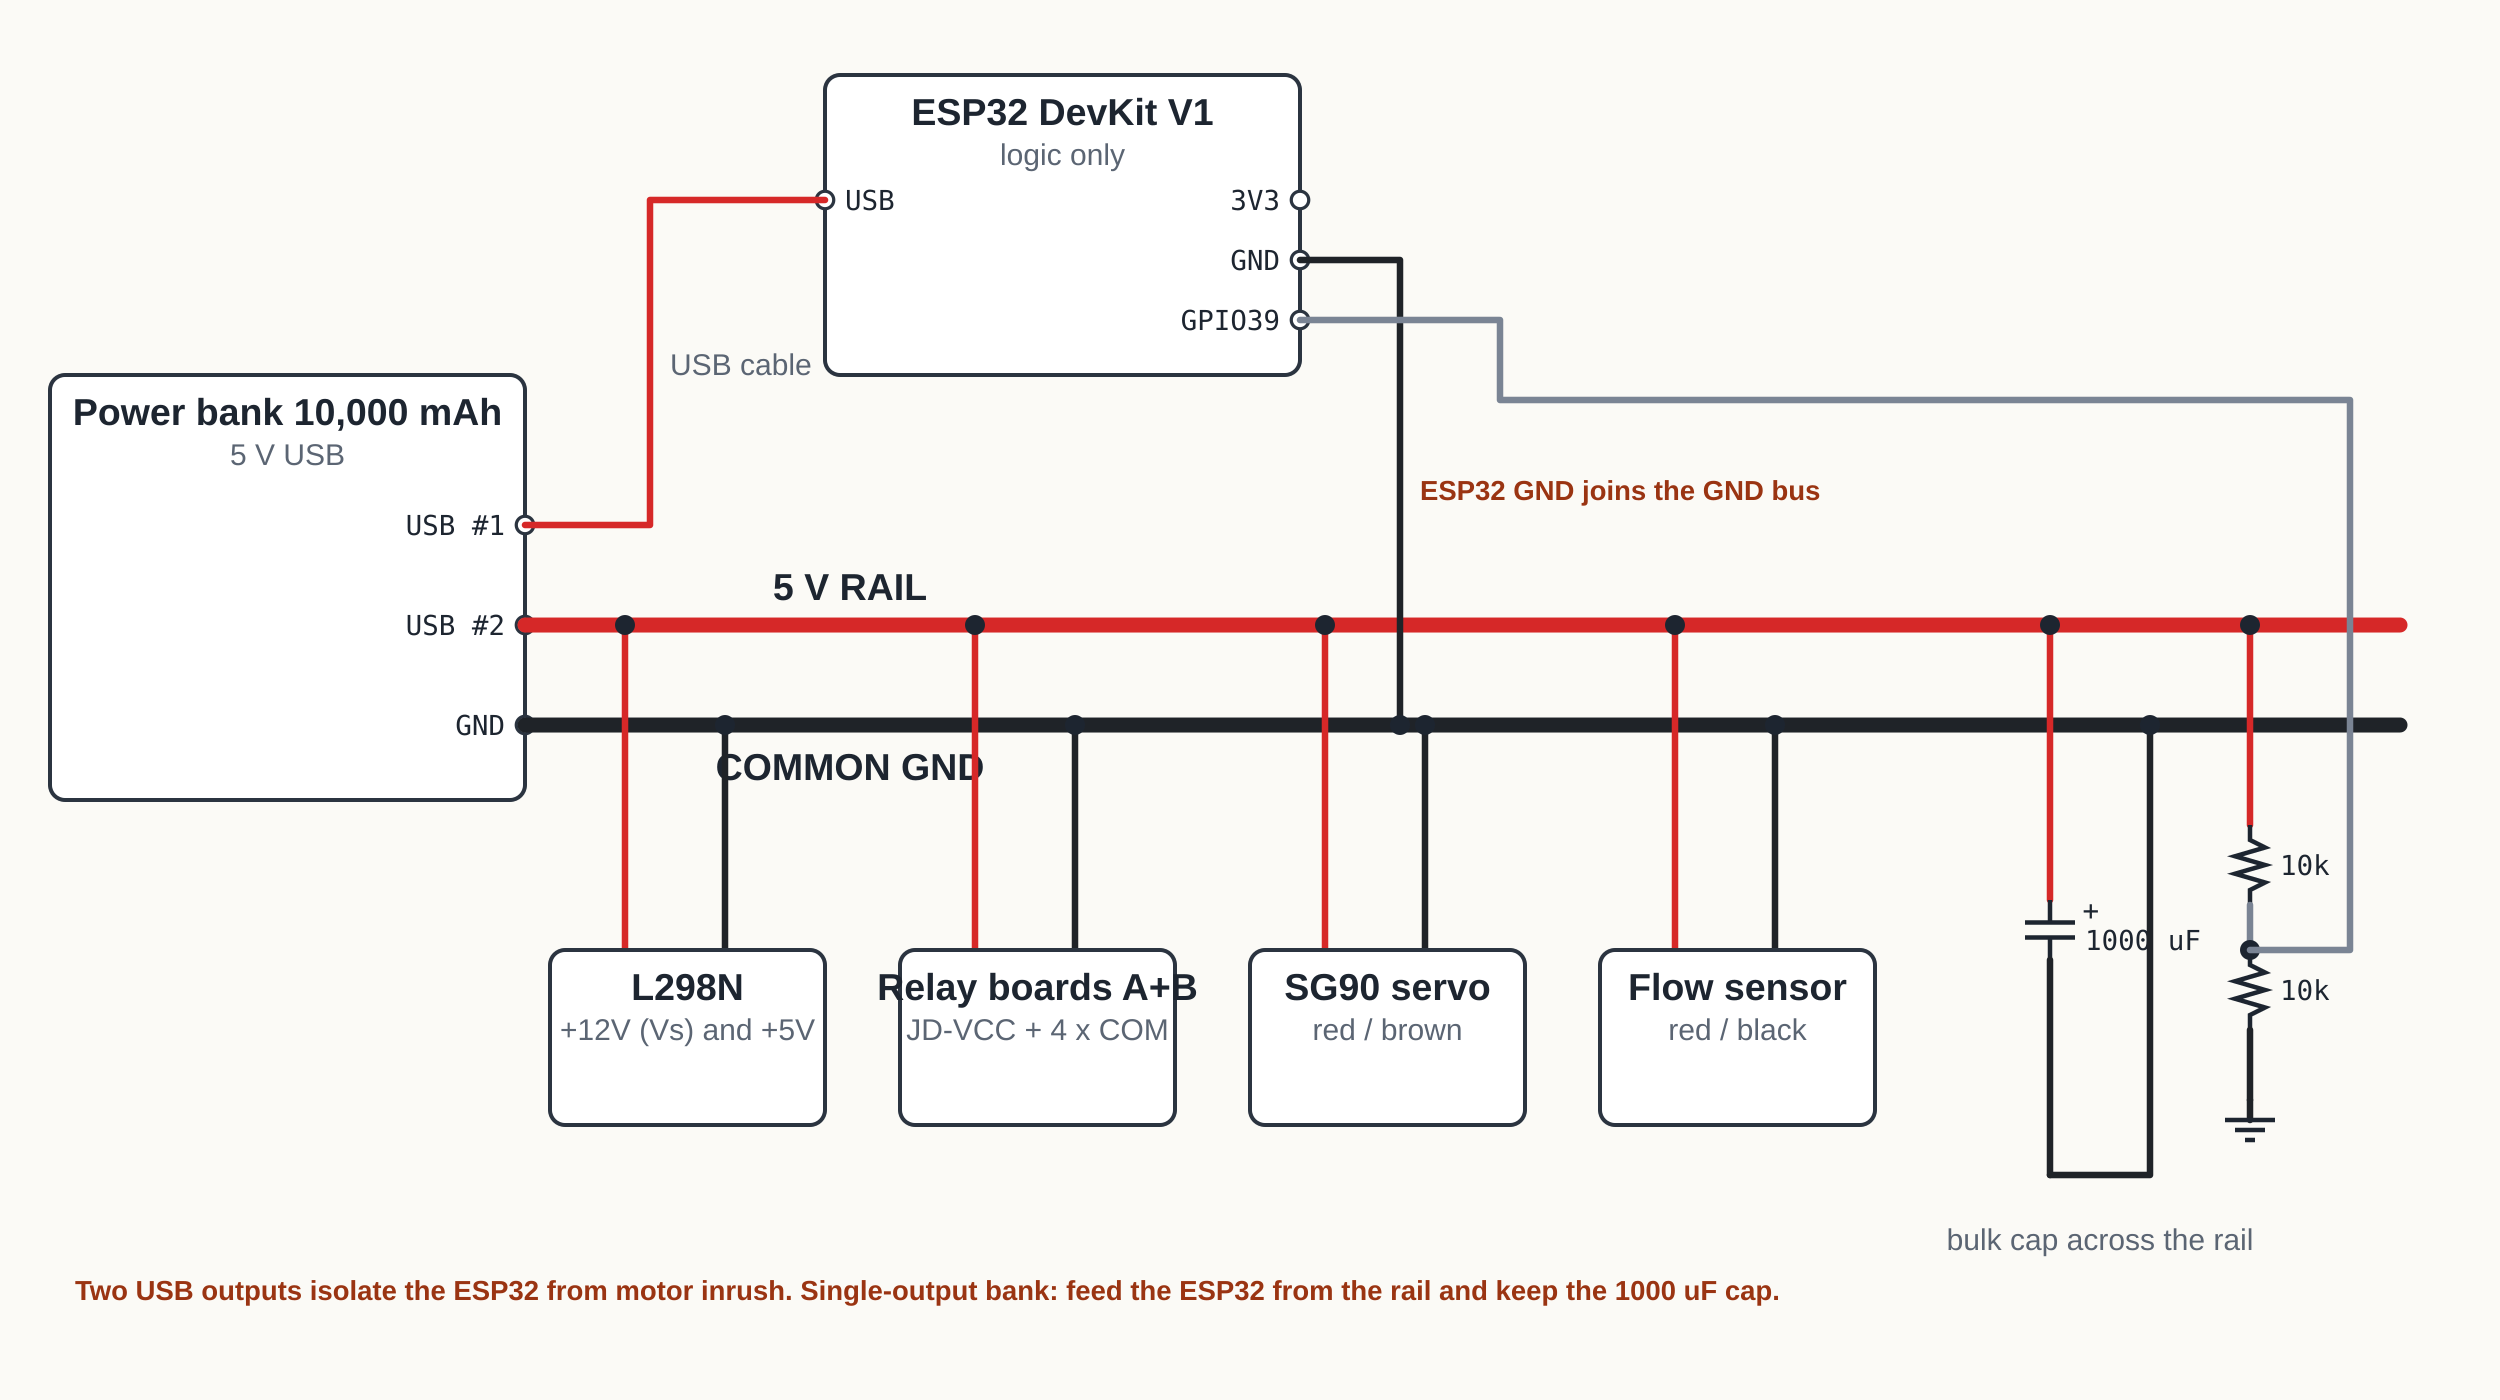
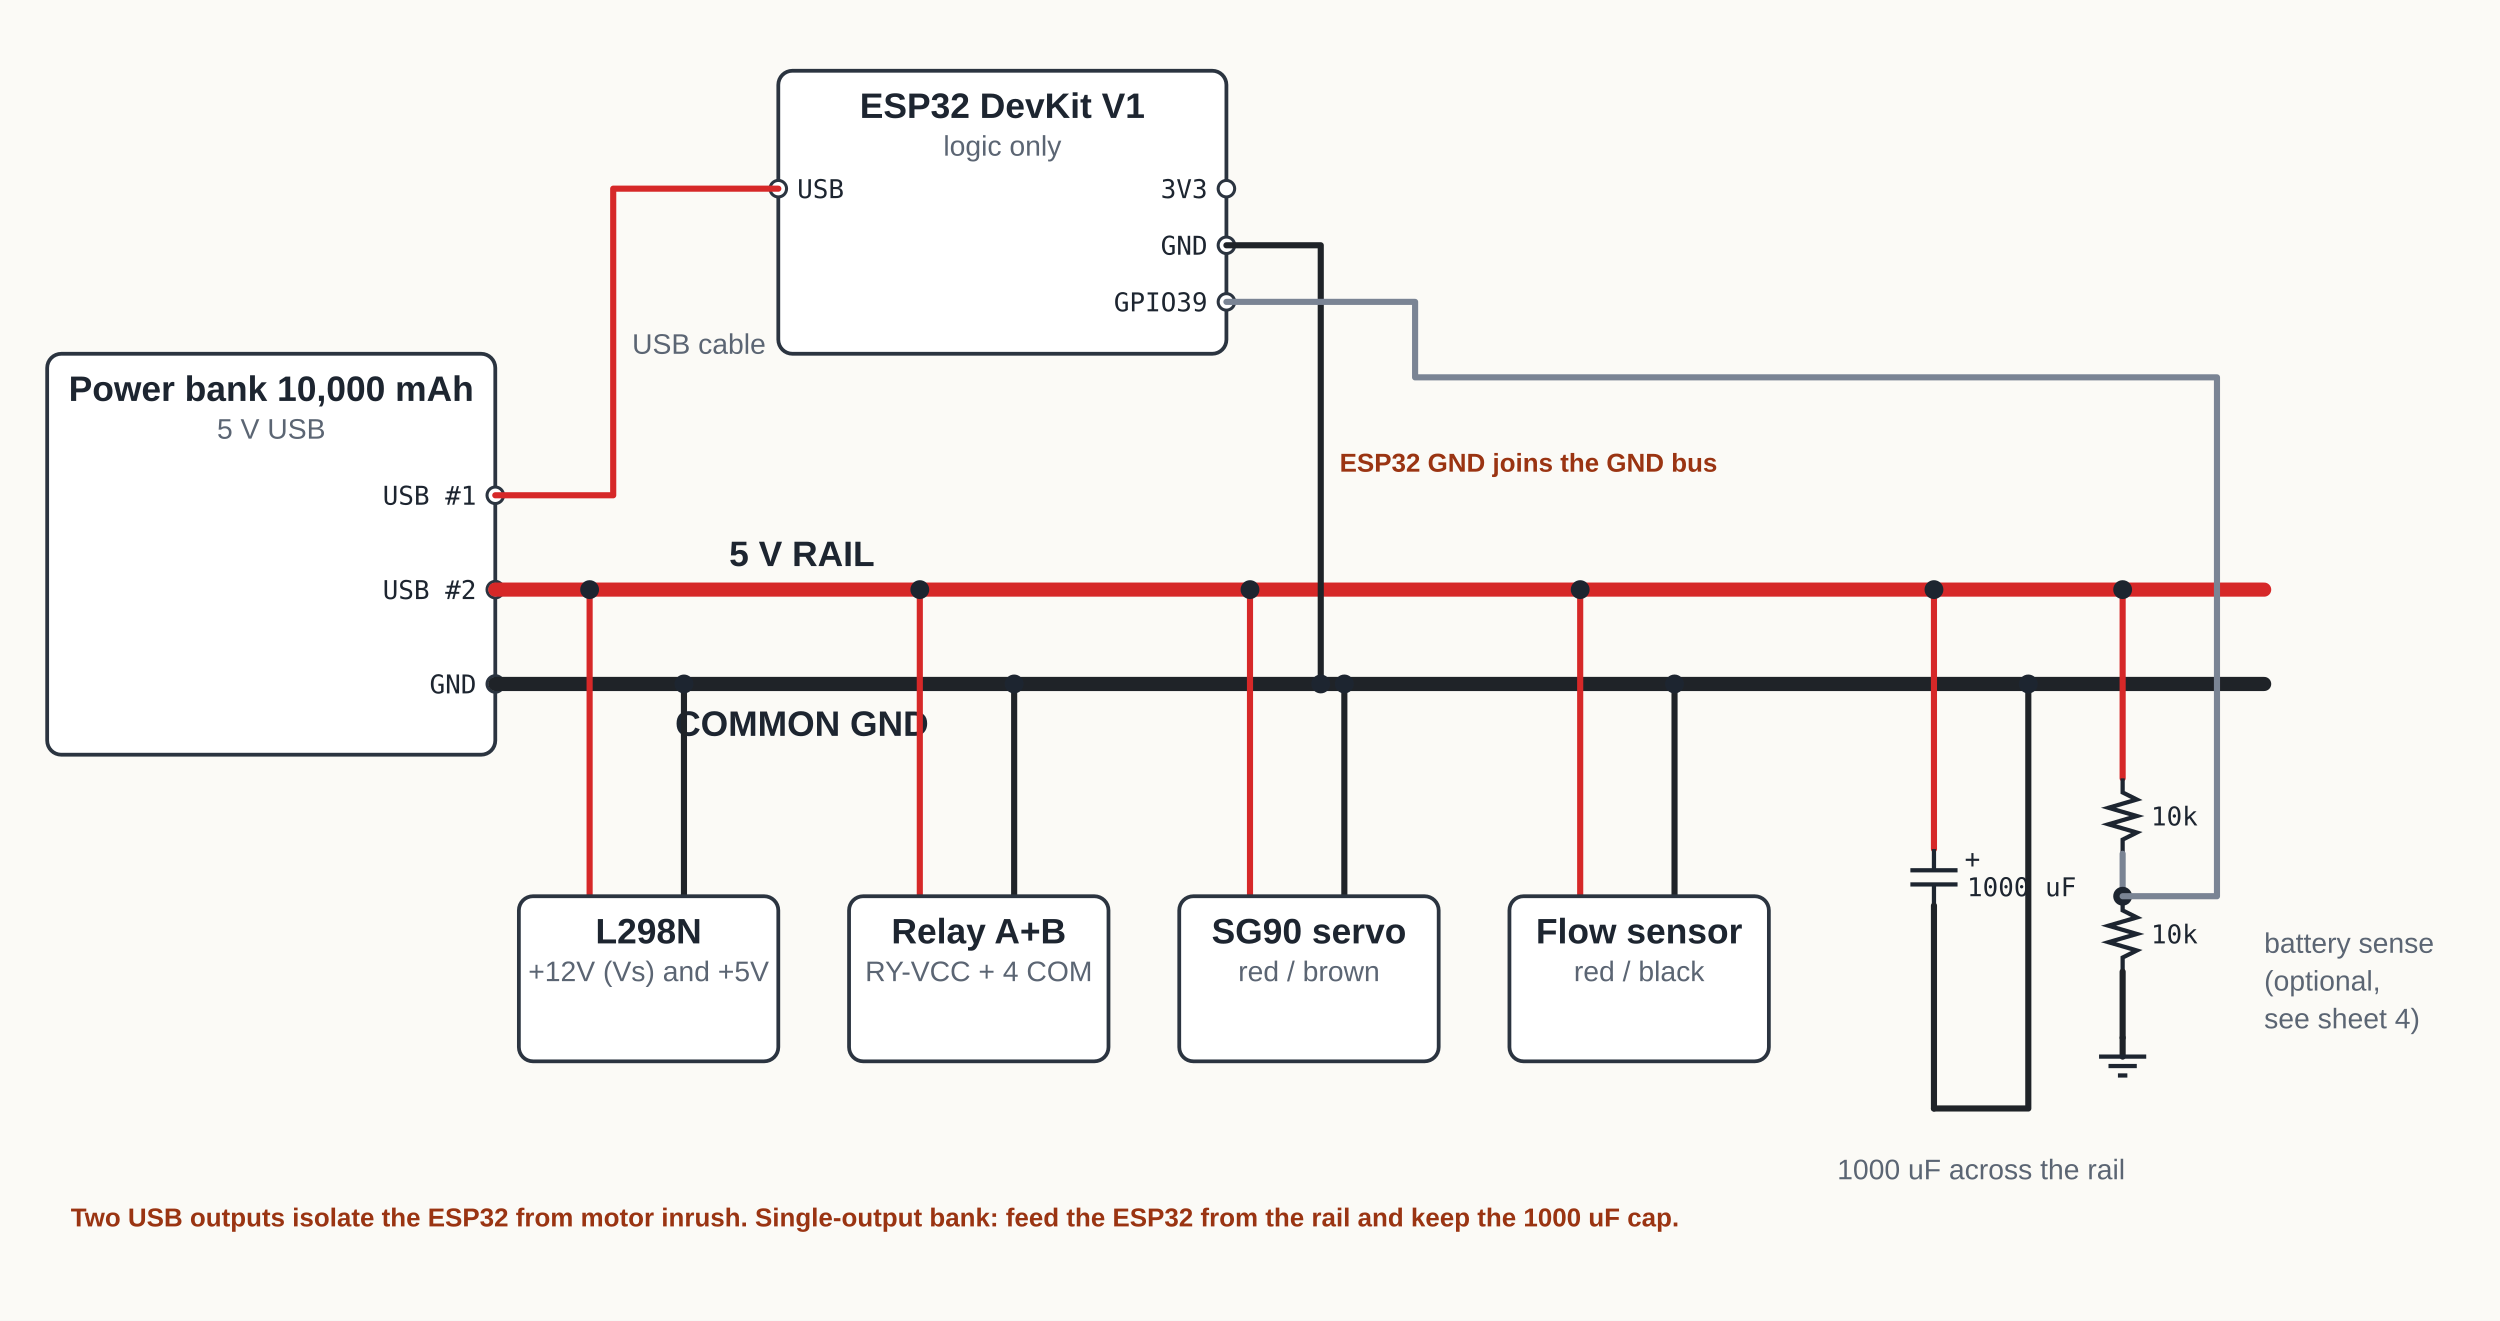
- <svg xmlns="http://www.w3.org/2000/svg" viewBox="0 0 1000 560" role="img" aria-label="Power distribution">
+ <svg xmlns="http://www.w3.org/2000/svg" viewBox="0 0 1060 560" role="img" aria-label="Power distribution">
  <style>
.paper{fill:#fbfaf6}.box{fill:#ffffff;stroke:#2b3440;stroke-width:1.6}.box2{fill:#eef3f7;stroke:#2b3440;stroke-width:1.6}
.t{font:600 15px 'Barlow Condensed','Arial Narrow',Arial,sans-serif;fill:#1d2530}.s{font:12px 'Source Sans 3',Arial,sans-serif;fill:#5b6573}
.p{font:500 11px 'JetBrains Mono',Consolas,monospace;fill:#1d2530}.n{font:600 11px 'Source Sans 3',Arial,sans-serif;fill:#9a3412}
.w{fill:none;stroke-width:2.6;stroke-linejoin:round;stroke-linecap:round}.bus{stroke-width:6}
.w5{stroke:#d62828}.wg{stroke:#1f2328}.w33{stroke:#f08c00}.wp{stroke:#7b3fbf}.wd{stroke:#1c64d1}.wr{stroke:#0f9488}
.ws{stroke:#d9a400}.wf{stroke:#2f9e44}.wm{stroke:#8b5a2b}.wa{stroke:#7a8494}
.dot{fill:#1d2530}.pin{fill:#ffffff;stroke:#2b3440;stroke-width:1.3}.sym{fill:none;stroke:#1d2530;stroke-width:1.8}
.mot{fill:#f6e7a8;stroke:#2b3440;stroke-width:1.6}.pump{fill:#dbe9f6;stroke:#2b3440;stroke-width:1.6}.x{stroke:#c0392b;stroke-width:2}
</style>
-   <rect width="1000" height="560" class="paper" />
+   <rect width="1060" height="560" class="paper" />
  <rect x="20" y="150" width="190" height="170" rx="6" class="box" />
  <text x="115.0" y="170" class="t" text-anchor="middle">Power bank 10,000 mAh</text>
  <text x="115.0" y="186" class="s" text-anchor="middle">5 V USB</text>
  <circle cx="210" cy="210" r="3.5" class="pin" />
  <text x="202" y="214" class="p" text-anchor="end">USB #1</text>
  <circle cx="210" cy="250" r="3.5" class="pin" />
  <text x="202" y="254" class="p" text-anchor="end">USB #2</text>
  <circle cx="210" cy="290" r="3.5" class="pin" />
  <text x="202" y="294" class="p" text-anchor="end">GND</text>
  <rect x="330" y="30" width="190" height="120" rx="6" class="box" />
  <text x="425.0" y="50" class="t" text-anchor="middle">ESP32 DevKit V1</text>
  <text x="425.0" y="66" class="s" text-anchor="middle">logic only</text>
  <circle cx="330" cy="80" r="3.5" class="pin" />
  <text x="338" y="84" class="p" text-anchor="start">USB</text>
  <circle cx="520" cy="80" r="3.5" class="pin" />
  <text x="512" y="84" class="p" text-anchor="end">3V3</text>
  <circle cx="520" cy="104" r="3.5" class="pin" />
  <text x="512" y="108" class="p" text-anchor="end">GND</text>
  <circle cx="520" cy="128" r="3.5" class="pin" />
  <text x="512" y="132" class="p" text-anchor="end">GPIO39</text>
  <polyline points="210,210 260,210 260,80 330,80" class="w w5" />
  <text x="268" y="150" class="s" text-anchor="start">USB cable</text>
  <polyline points="210,250 960,250" class="w w5 bus" />
  <text x="340" y="240" class="t" text-anchor="middle">5 V RAIL</text>
  <polyline points="210,290 960,290" class="w wg bus" />
  <text x="340" y="312" class="t" text-anchor="middle">COMMON GND</text>
  <polyline points="520,104 560,104 560,290" class="w wg" />
  <circle cx="560" cy="290" r="4" class="dot" />
  <text x="568" y="200" class="n" text-anchor="start">ESP32 GND joins the GND bus</text>
  <polyline points="250,250 250,380" class="w w5" />
  <polyline points="290,290 290,380" class="w wg" />
  <circle cx="250" cy="250" r="4" class="dot" />
  <circle cx="290" cy="290" r="4" class="dot" />
  <rect x="220" y="380" width="110" height="70" rx="6" class="box" />
  <text x="275.0" y="400" class="t" text-anchor="middle">L298N</text>
  <text x="275.0" y="416" class="s" text-anchor="middle">+12V (Vs) and +5V</text>
  <polyline points="390,250 390,380" class="w w5" />
  <polyline points="430,290 430,380" class="w wg" />
  <circle cx="390" cy="250" r="4" class="dot" />
  <circle cx="430" cy="290" r="4" class="dot" />
  <rect x="360" y="380" width="110" height="70" rx="6" class="box" />
-   <text x="415.0" y="400" class="t" text-anchor="middle">Relay boards A+B</text>
-   <text x="415.0" y="416" class="s" text-anchor="middle">JD-VCC + 4 x COM</text>
+   <text x="415.0" y="400" class="t" text-anchor="middle">Relay A+B</text>
+   <text x="415.0" y="416" class="s" text-anchor="middle">RY-VCC + 4 COM</text>
  <polyline points="530,250 530,380" class="w w5" />
  <polyline points="570,290 570,380" class="w wg" />
  <circle cx="530" cy="250" r="4" class="dot" />
  <circle cx="570" cy="290" r="4" class="dot" />
  <rect x="500" y="380" width="110" height="70" rx="6" class="box" />
  <text x="555.0" y="400" class="t" text-anchor="middle">SG90 servo</text>
  <text x="555.0" y="416" class="s" text-anchor="middle">red / brown</text>
  <polyline points="670,250 670,380" class="w w5" />
  <polyline points="710,290 710,380" class="w wg" />
  <circle cx="670" cy="250" r="4" class="dot" />
  <circle cx="710" cy="290" r="4" class="dot" />
  <rect x="640" y="380" width="110" height="70" rx="6" class="box" />
  <text x="695.0" y="400" class="t" text-anchor="middle">Flow sensor</text>
  <text x="695.0" y="416" class="s" text-anchor="middle">red / black</text>
  <polyline points="820,250 820,360" class="w w5" />
  <circle cx="820" cy="250" r="4" class="dot" />
  <line x1="820" y1="360" x2="820" y2="369" class="sym" />
  <line x1="810" y1="369" x2="830" y2="369" class="sym" />
  <line x1="810" y1="375" x2="830" y2="375" class="sym" />
  <line x1="820" y1="375" x2="820" y2="384" class="sym" />
  <text x="833" y="368" class="p" text-anchor="start">+</text>
  <text x="834" y="380" class="p" text-anchor="start">1000 uF</text>
  <polyline points="820,384 820,470" class="w wg" />
  <polyline points="860,290 860,470 820,470" class="w wg" />
  <circle cx="860" cy="290" r="4" class="dot" />
-   <text x="840" y="500" class="s" text-anchor="middle">bulk cap across the rail</text>
+   <text x="840" y="500" class="s" text-anchor="middle">1000 uF across the rail</text>
  <polyline points="900,250 900,330" class="w w5" />
  <circle cx="900" cy="250" r="4" class="dot" />
  <polyline points="900,330 900,336 906,339.0 894,342.5 906,346.0 894,349.5 906,353.0 900,356 900,362" class="sym" />
  <text x="912" y="350" class="p" text-anchor="start">10k</text>
  <polyline points="900,362 900,380" class="w wa" />
  <circle cx="900" cy="380" r="4" class="dot" />
  <polyline points="900,380 900,386 906,389.0 894,392.5 906,396.0 894,399.5 906,403.0 900,406 900,412" class="sym" />
  <text x="912" y="400" class="p" text-anchor="start">10k</text>
  <polyline points="900,412 900,440" class="w wg" />
  <line x1="900" y1="440" x2="900" y2="448" class="w wg" />
  <line x1="890" y1="448" x2="910" y2="448" class="sym" />
  <line x1="894" y1="452" x2="906" y2="452" class="sym" />
  <line x1="898" y1="456" x2="902" y2="456" class="sym" />
  <polyline points="900,380 940,380 940,160 600,160 600,128 520,128" class="w wa" />
+   <text x="960" y="404" class="s" text-anchor="start">battery sense</text>
+   <text x="960" y="420" class="s" text-anchor="start">(optional,</text>
+   <text x="960" y="436" class="s" text-anchor="start">see sheet 4)</text>
  <text x="30" y="520" class="n" text-anchor="start">Two USB outputs isolate the ESP32 from motor inrush. Single-output bank: feed the ESP32 from the rail and keep the 1000 uF cap.</text>
</svg>
